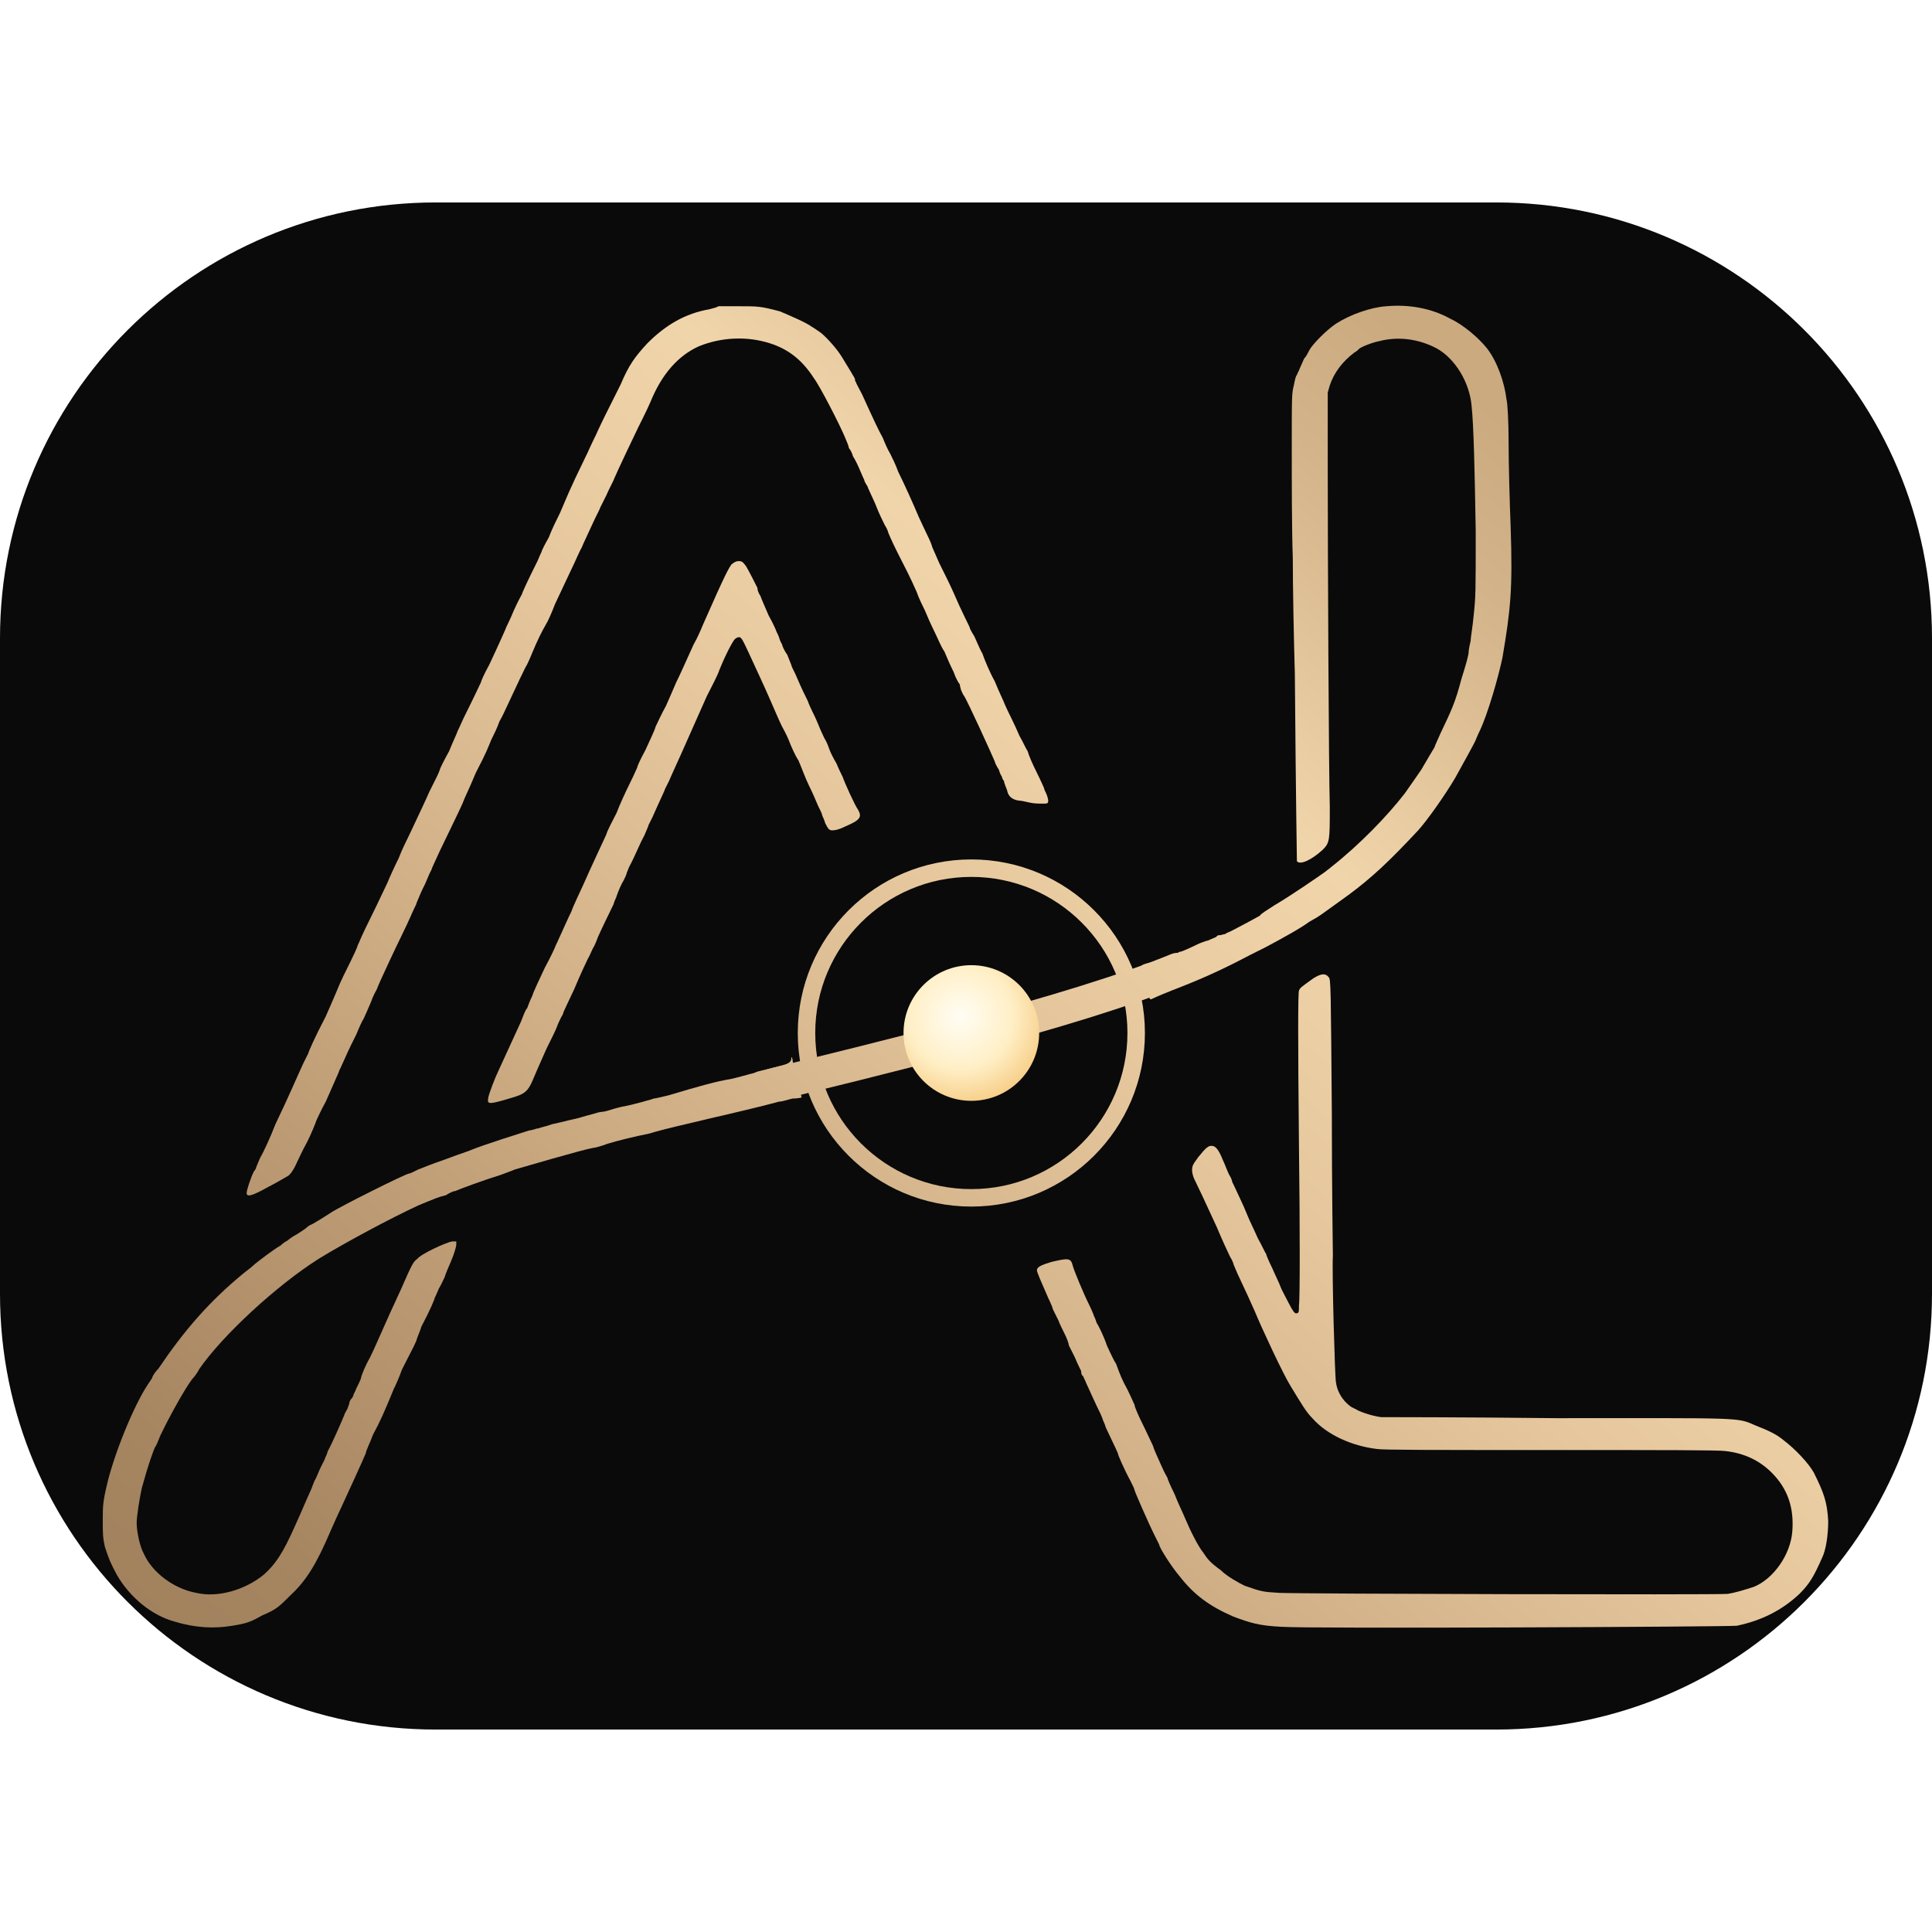
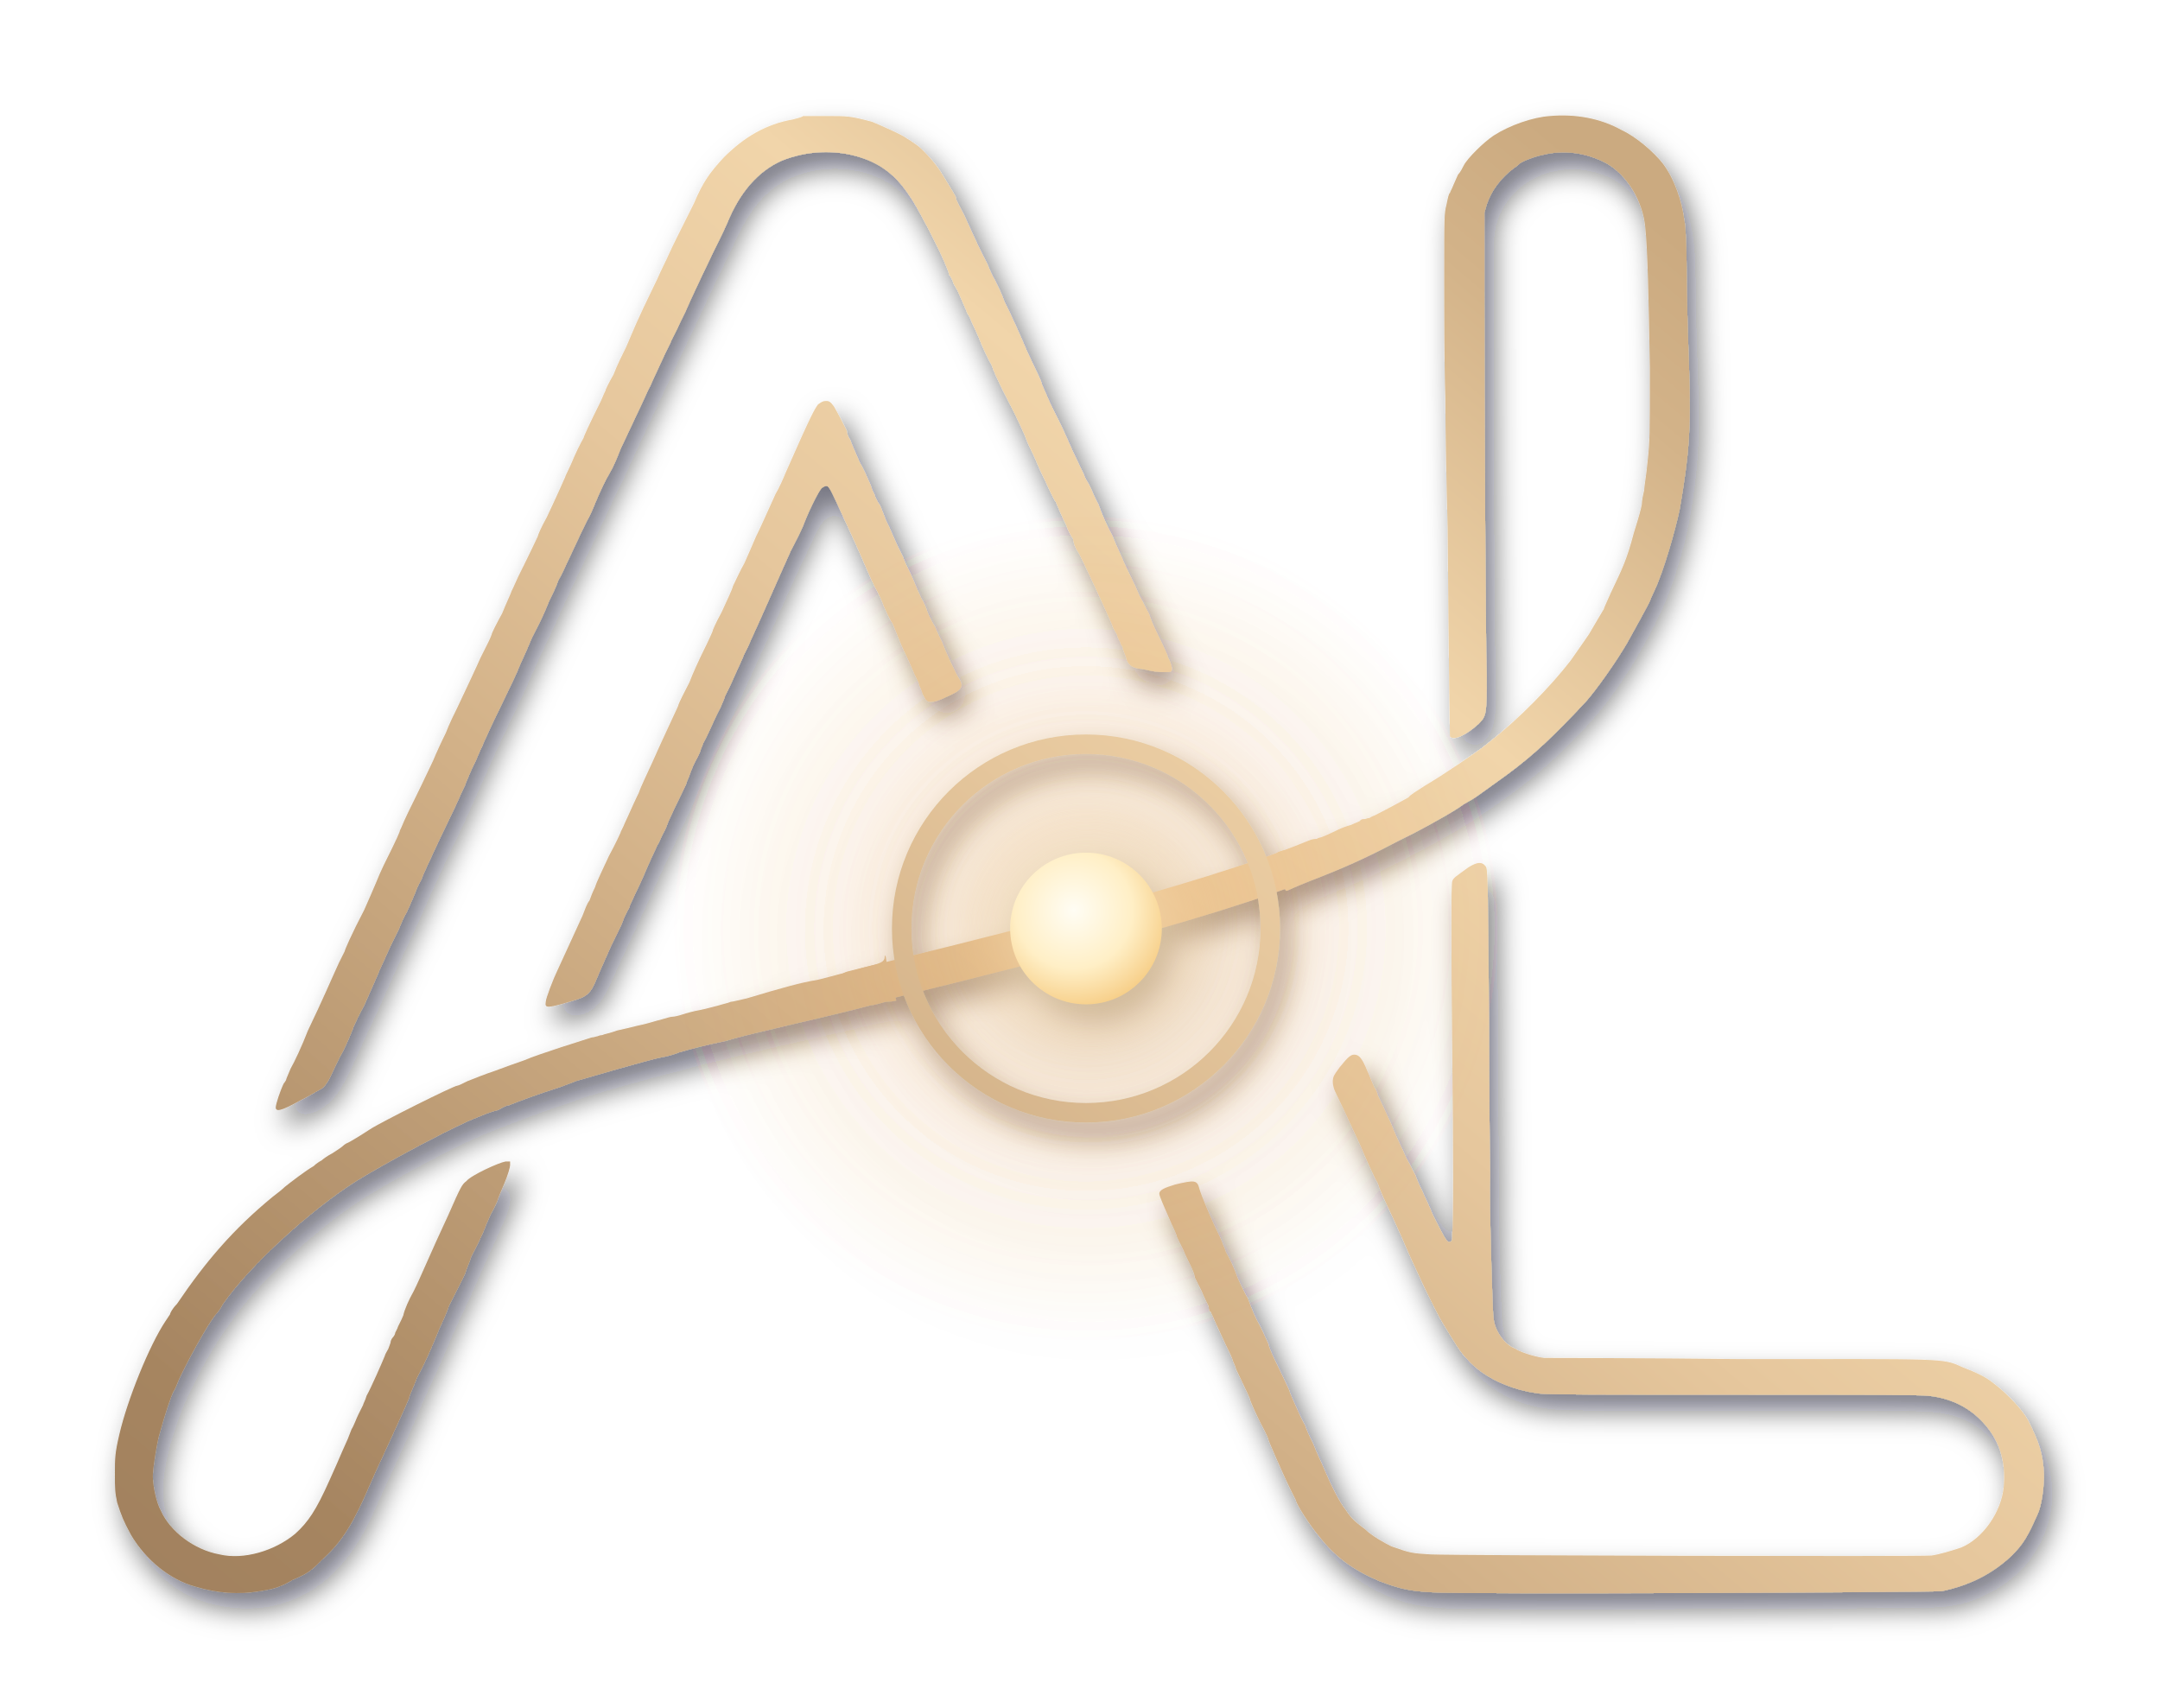
- <svg xmlns="http://www.w3.org/2000/svg" viewBox="458 246 940 743" width="64" height="64">
-   <rect x="458" y="246" width="940" height="743" rx="212" fill="#0a0a0a" />
+ <svg xmlns="http://www.w3.org/2000/svg" viewBox="458 246 940 743" width="940" height="743">
  <defs>
-     <linearGradient id="alcore-gold" gradientUnits="userSpaceOnUse" x1="520" y1="1306" x2="1267" y2="416">
+     <linearGradient id="gold" gradientUnits="userSpaceOnUse" x1="520" y1="1306" x2="1267" y2="416">
      <stop offset="0" stop-color="#957552" />
      <stop offset="0.06" stop-color="#987855" />
      <stop offset="0.19" stop-color="#9E7E5A" />
      <stop offset="0.31" stop-color="#A68561" />
      <stop offset="0.44" stop-color="#BC9B74" />
      <stop offset="0.56" stop-color="#D2B188" />
      <stop offset="0.69" stop-color="#E6C79D" />
      <stop offset="0.81" stop-color="#F1D5AA" />
      <stop offset="0.94" stop-color="#D3B389" />
      <stop offset="1" stop-color="#CBAA80" />
    </linearGradient>
-     <radialGradient id="alcore-glow" cx="0.5" cy="0.5" r="0.5">
+     <radialGradient id="glow" cx="0.5" cy="0.5" r="0.5">
      <stop offset="0" stop-color="#FFF3DC" stop-opacity="0.85" />
      <stop offset="0.13" stop-color="#FFE0AE" stop-opacity="0.45" />
      <stop offset="0.32" stop-color="#FFB964" stop-opacity="0.18" />
      <stop offset="0.6" stop-color="#FF9B33" stop-opacity="0.07" />
      <stop offset="1" stop-color="#FF9B33" stop-opacity="0" />
    </radialGradient>
-     <radialGradient id="alcore-core" cx="0.42" cy="0.38" r="0.7">
+     <radialGradient id="core" cx="0.42" cy="0.38" r="0.7">
      <stop offset="0" stop-color="#FFFDF4" />
      <stop offset="0.55" stop-color="#FFEFC6" />
      <stop offset="1" stop-color="#F5C87C" />
    </radialGradient>
+     <filter id="emboss" x="-12%" y="-12%" width="130%" height="130%">
+       <feDropShadow dx="4" dy="7" stdDeviation="6" flood-color="#05070C" flood-opacity="0.55" />
+     </filter>
  </defs>
-   <g id="monogram-mark">
-     <g id="monogram" fill="url(#alcore-gold)" fill-rule="evenodd">
+   <g id="monogram-mark" filter="url(#emboss)">
+     <g id="monogram" fill="url(#gold)" fill-rule="evenodd">
      <path id="mark-a-upper" d="M 807.5,296.5 c -0.5,0.5 -2.5,1 -4.5,1.5 c -11.5,2 -21,7.5 -30,16.5 c -6,6.5 -9,10.5 -13,20 c -1.5,3 -5,10 -7.5,15 c -2.5,5 -4.5,9.5 -4.5,9.5 c 0,0 -2,4 -4,8.5 c -10,20.5 -10,21.5 -13.5,29.5 c -1.5,3 -4,8 -5.5,12 c -2,3.5 -3.5,6.5 -3.5,7 c 0,0 -1,2 -2,4.5 c -5,10 -7.5,15.5 -7.5,16 c 0,0 -2,3.5 -4,8 c -2,5 -4,8.5 -4,9 c 0,0 -3.5,8 -8,17.5 c -2.5,4.5 -4,8 -4,8.5 c 0,0 -3.5,7.5 -8.5,17.5 c -1.5,3.5 -3,6.5 -3,6.5 c 0,0.5 -2,4.5 -4,9.5 c -2.5,4.5 -4.5,8.5 -4.5,9 c 0,0 -0.5,1.5 -1.5,3.5 c -1,2 -2.5,5 -3.5,7 c -1.5,3.5 -6,13 -10,21.5 c -1,2 -3.5,7 -5,11 c -2,4 -4.5,9.5 -5.5,12 c -8,17 -10.5,21.5 -12.5,26 c -1,2.5 -2,4.5 -2,4.5 c 0,0.5 -1,3 -7,15 c -1,2 -2.5,5.5 -3.5,8 c -1,2.5 -3.5,8 -5,11.5 c -5.5,10.5 -8.5,17.5 -8.5,18 c 0,0 -1,2 -2.5,5 c -3,6.5 -7,16 -13.5,29.5 c -2.5,6.5 -6,14 -7.5,16.5 c -1,2.5 -2,4.5 -2,5 c 0,0 -0.5,1 -1,1.5 c -1.5,3 -3.5,9 -3.5,10.5 c 0,2 2.5,1.5 10.5,-3 c 4,-2 8,-4.5 9,-5 c 1.5,-0.5 3.5,-3.5 5,-7 c 0.5,-1 2.5,-5.5 5,-10 c 2,-4 4,-9 4.5,-10.5 c 0.5,-1 2.5,-5.5 4.5,-9 c 5,-11.5 6.5,-14.5 6.5,-15 c 0,0 1.5,-3 3,-6.5 c 1.5,-3.5 4,-8.5 5.5,-11.5 c 1,-2.5 2.5,-6 3.5,-7.5 c 0.5,-1 2,-4.5 3.5,-8 c 1,-3 2.5,-5.5 3,-6.5 c 0,-0.5 3,-7 6.5,-14.5 c 3.5,-7.5 8,-16.5 9.5,-20 c 1.5,-3.5 3,-6.5 3,-6.5 c 0,-0.5 1,-2.5 2,-5 c 1,-2.5 2.5,-5 3,-6.5 c 0.5,-1 1,-2.5 1.5,-3.5 c 0.5,-1 1,-2 1,-2 c 0,-0.5 2,-4.5 4,-9 c 5.5,-11.5 9,-18.5 11,-23 c 1.5,-4 3,-6.5 6.5,-15 c 5.5,-10.5 6,-12.5 7.5,-16 c 1,-2 3,-6 4,-9 c 1.5,-2.5 3,-6 3.5,-7 c 1,-2 6,-13 9,-19 c 1,-1.5 2.5,-5 3.5,-7.5 c 2.5,-6 4.5,-10 6.5,-13.5 c 1,-1.5 3,-6 4.5,-10 c 4,-8.5 3.5,-7.5 8,-17 c 2,-4 4,-9 5,-10.5 c 0.5,-1.5 3,-6.5 5,-11 c 2,-4.5 4,-8 4,-8.5 c 0,0 1.5,-3 3,-6 c 1.5,-3.5 3.5,-7 4,-8.5 c 1,-2.5 10,-21.5 11.5,-24.5 c 1.5,-3 4.5,-9 6,-12.5 c 5.5,-13.5 13.5,-22.5 23.5,-27 c 11,-4.5 23.5,-5 34.5,-1.5 c 9.5,3 16,8.5 21.5,17 c 3,4 12.5,22.5 15,28.5 c 1,2.5 2,4.5 2,5.5 c 0.5,0.5 1.5,2 2,4 c 1,1.5 2.5,4.5 3.5,7 c 1,2.5 2,4.5 2,4.5 c 0,0.5 0.5,1.5 1.5,3 c 0.5,1.5 2.5,5.5 4,9 c 1.5,4 3.5,8 4.5,10 c 1,1.5 1.5,3 1.5,3 c 0,0.5 2,5 4.5,10 c 5,10 5.5,10.5 9.5,19.5 c 1,3 3,7 4,9 c 1,2.5 3,7 4.5,10 c 1.5,3 3.5,8 5,10 c 1,2.5 3,7 4.5,10 c 1,3 2.5,5.5 3,6 c 0,1 0.5,2 0.5,2.5 c 0.5,1 1,2.5 1.5,3 c 1.5,2 14,29.5 15,32 c 0,0.5 1,2.5 2,4 c 0.5,2 1.5,3.5 1.5,3.5 c 0,0.5 0.5,1.5 1,2 c 0,1 1,3 1.5,4.5 c 0.5,3 2.5,4.5 5.5,5 c 1,0 3.5,0.5 5.5,1 c 2,0.5 5,0.5 6.5,0.5 c 2,0 2.5,0 2.5,-1.5 c 0,-0.5 -0.5,-2.5 -1,-3.5 c -0.5,-1 -1,-2 -1,-2.5 c 0,0 -1.5,-3.5 -3.5,-7.5 c -2,-4 -4,-8.5 -4.5,-10.5 c -1,-1.5 -2.5,-5 -4,-7.5 c -2.5,-6 -5.5,-11.5 -7,-15 c -0.5,-1.5 -3,-6.5 -5,-11.5 c -2.5,-4.5 -5,-10.5 -6,-13.5 c -1.5,-2.5 -3,-6.5 -4,-8.5 c -1,-1.5 -2,-3.5 -2,-3.5 c 0,-0.5 -1,-2.5 -2.5,-5.5 c -1.5,-3 -4,-8.5 -5.5,-12 c -1.5,-3.5 -5,-10.5 -7,-14.5 c -2,-4.5 -3.5,-8 -3.5,-8 c 0,-0.5 -1,-3 -2.5,-6 c -1.5,-3 -3,-6.5 -4,-8.5 c -2.5,-6 -7,-16 -10,-22 c -1,-3 -3,-7 -4,-9 c -1,-1.5 -2.5,-5 -3.5,-7.5 c -2,-3.5 -5,-10 -10,-21 c -1.5,-3 -3,-5.5 -3,-6 c -0.5,-0.5 -0.5,-1 -0.5,-1.5 c 0,-0.5 -3.5,-6 -6.5,-11 c -2.5,-4 -7,-9 -10,-11.5 c -1.5,-1 -3.5,-2.5 -4.5,-3 c -2.5,-2 -12,-6 -15.5,-7.5 c -9.5,-2.5 -10.5,-2.5 -20,-2.5 c -5.5,0 -10,0 -10,0 z" />
      <path id="mark-a-bar" d="M 814,422 c -1.5,2 -3,4.5 -14,29.5 c -1,2.5 -3,7 -4.5,9.5 c -5,11 -6.5,14.5 -8.5,18.5 c -1,2.5 -3.5,8 -5,11.5 c -2,3.5 -4,8 -5,10 c -0.5,2 -3,7 -5,11.5 c -2.5,4.5 -4,8 -4,8.5 c 0,0 -1.5,3.5 -3.5,7.5 c -2,4 -5,10.5 -6.5,14.5 c -2,4 -4.5,8.5 -5,10.5 c -2.5,5.5 -7.5,16 -11,24 c -2,4.5 -5,10.5 -6,13.5 c -1.5,3 -3,6.5 -3.5,7.5 c -0.5,1 -1.5,3.5 -2.5,5.5 c -1,2.5 -2,4 -2,4.5 c 0,0 -2,4.5 -5,10 c -2.5,5.5 -5.5,11.5 -6,13.5 c -1,2 -2,4.5 -2.5,6 c -1,1 -2,4 -3,6.5 c -3,6.5 -10.5,23 -11,24 c -1.5,3 -5,12 -5,13.5 c -0.5,3 0.5,3 13.5,-1 c 4.5,-1.5 6,-3 8,-7.5 c 1.5,-3.5 2.5,-6 7,-16 c 2,-4 4.5,-9 5,-10.5 c 0.5,-1.5 1.5,-3.5 2,-4.5 c 0.5,-1 1,-1.5 1,-2 c 0,-0.5 2.5,-5.5 5.5,-12 c 2.5,-6 5.5,-12.5 6.5,-14.5 c 1,-1.5 2,-4.5 3,-6 c 1,-2 1.5,-3.5 1.5,-3.5 c 0,-0.5 6,-13 8,-17 c 0.5,-2 1.5,-3.5 1.5,-4 c 0,0 1,-3 2.5,-6 c 1.5,-2.5 2.5,-5 2.5,-5.5 c 0,0 0.5,-1 1,-2.5 c 3,-5.5 5,-11 7.5,-15.5 c 1,-2.5 2,-4.5 2,-5 c 0,0 1,-2 2,-4 c 3.5,-8 6,-13 6,-13.5 c 0,0 1,-2 2,-4 c 1,-2.5 5,-11 8.5,-19 c 3.5,-8 8,-18 10,-22.5 c 2,-4 5,-9.5 6,-12.5 c 3,-7.5 6.5,-14 7.5,-15 c 0.5,-0.5 1.5,-1 2,-1 c 1,0 1.5,0.5 4.5,7 c 5.5,12 7,15 10.5,23 c 2,4.5 4.5,10.5 6,13.5 c 2,3.5 3.5,7 4,8.5 c 0.5,1 2,5 4,8 c 1.5,3.5 3.5,9 5,12 c 1.5,3 3.5,7.5 4.5,10 c 1,2 2,4 2,4.5 c 0,0.5 1,2 1.5,4 c 1.5,3 2,3.5 3.5,3.5 c 1.5,0 3.5,-0.5 6.5,-2 c 7,-3 8,-4.5 6,-8 c -1.5,-2 -6.5,-13 -7.5,-16 c -0.5,-1 -2,-4 -3,-6.5 c -1.5,-2.5 -3,-5.5 -3.5,-7 c -0.5,-1.5 -1.5,-4 -2.5,-5.5 c -1,-2 -2.5,-5.5 -3.5,-8 c -1,-2.5 -3.5,-7 -4.5,-10 c -3.5,-7 -4,-8.5 -6,-13 c -1,-2 -2,-4 -2,-4.5 c 0,0 -1,-2.5 -2,-5 c -1.5,-2 -2.5,-4.5 -2.5,-5 c 0,0 -1,-1.5 -1.5,-3.5 c -0.5,-1.5 -1.5,-3 -1.5,-3.5 c 0,0 -1.5,-3.5 -3.5,-7 c -1.5,-3.5 -3.5,-8 -4,-9.5 c -1,-1.5 -1.5,-3 -1.5,-4 c -1,-2 -4,-8 -5.5,-10.5 c -1.5,-2 -2,-2.5 -3.5,-2.5 c -1.5,0 -2,0.5 -3.5,1.5 z" />
      <path id="mark-a-lower" d="M 843,662.5 c 0,1.5 -1,2.5 -5,3.5 c -2,0.5 -6,1.5 -9,2.5 c -8,2 -13,3.5 -15.5,4 c -6.5,1 -15.5,3.5 -30.5,8 c -2.5,0.5 -6,1.5 -7,1.5 c -1,0.5 -3.5,1 -5,1.5 c -2,0.5 -5.5,1.5 -8,2 c -3,0.5 -6.5,1.5 -8,2 c -1.5,0.5 -3.5,1 -4.5,1 c -0.5,0 -2.5,0.5 -4,1 c -4,1 -6.5,2 -11.5,3 c -2,0.5 -6,1.5 -8.5,2 c -2.5,1 -5.5,1.5 -6.5,2 c -1,0 -2,0.5 -2,0.5 c -0.5,0 -1.5,0.5 -2.5,0.5 c -3,1 -22.5,7 -29.5,10 c -3,1 -8.5,3 -12.5,4.5 c -4.5,1.5 -9.5,3.5 -12,4.5 c -2,1 -4,2 -4.5,2 c -1.5,0 -33.5,16 -38,19 c -3,2 -9.5,6 -10,6 c 0,0 -1,0.5 -1.5,1 c -1,1 -3.5,2.5 -5,3.5 c -2,1 -4,2.5 -4.5,3 c -1,0.5 -2.5,1.5 -3.5,2.5 c -3.5,2 -10,7 -12.5,9 c -1,1 -3.5,3 -5.5,4.5 c -17,14 -29,28 -41.5,46.5 c -2,2 -3,4 -3,4.5 c 0,0 -1,1.5 -2,3 c -7,10.5 -16.5,34 -20,49 c -2,8.5 -2,10.5 -2,17.5 c 0,6 0,8 1,12.5 c 2,6 2.5,7.5 6,14 c 6.5,11 17,19.5 28,22.5 c 10,3 19,3.5 28,2 c 6,-1 8.5,-1.5 14.5,-5 c 7,-3 8,-4 14,-10 c 7.5,-7 12.5,-15 19.5,-31.5 c 2,-4.5 4,-9 5,-11 c 3.5,-7.5 11,-24 12,-26.5 c 0,-1 2,-5 3.5,-9 c 3.5,-6.5 5.5,-11 10,-22 c 1,-2 3,-6.5 4,-9.5 c 4,-8 5.5,-10.5 7,-14 c 0.5,-2 2,-5 2.5,-7 c 4.5,-8.5 6.5,-13.5 6.5,-14 c 0,0 1,-2 2,-4.5 c 1.5,-2.5 2.5,-5 3,-6 c 0,-0.5 1.5,-4 3,-7.5 c 1.5,-3.5 2.5,-7 2.5,-8 l 0,-1.5 l -2,0 c -3,0.5 -15,6 -17,8.5 c -2,1.5 -2.5,2.5 -8,15 c -7.5,16 -12,27 -15,33 c -2,3.5 -4,8 -4.5,10.5 c -1,2.5 -2.5,5 -2.5,5.5 c -0.5,1 -1,2 -1,2 c 0,0.5 -0.5,1.5 -1,2 c -0.5,0.5 -1,1.5 -1,2 c 0,0.5 -0.5,1.5 -1,3 c -0.5,1 -1.5,2.5 -1.5,3 c -1,2.5 -6,14 -8,17.5 c -0.5,2 -1.5,3.5 -1.5,4 c 0,0 -1,2 -2,4 c -1,2 -2,5 -3,6.5 c -1.5,4 -1.5,4 -4,9.5 c -1,2.5 -3.5,8 -5.5,12.5 c -6,13.5 -9.5,18.5 -15,23.5 c -9,7.5 -22.5,11.5 -33,9 c -11,-2 -21.5,-10 -25.5,-19 c -2,-3.5 -3.5,-11 -3.5,-15 c 0,-3.5 1.5,-12.5 2.5,-17 c 3,-11 5.5,-18 6.5,-20 c 0.5,-0.5 1.5,-3 2.5,-5.5 c 4,-8.5 12,-23 15.5,-27.5 c 1,-1 2.5,-3 3.5,-5 c 11.5,-16.5 37.5,-40.5 58,-53.5 c 13,-8 35.5,-20 48.5,-26 c 8.5,-3.5 9.5,-4 13.5,-5 c 1.5,-1 3.5,-2 4.5,-2 c 3.5,-1.5 13,-5 22.5,-8 c 2.5,-1 5.5,-2 6.5,-2.5 c 3.5,-1 32.5,-9.5 38,-10.5 c 1,0 4.5,-1 7,-2 c 5,-1.5 13,-3.5 20.5,-5 c 3,-1 11,-3 17.5,-4.5 c 6.5,-1.5 14.5,-3.5 17,-4 c 4,-1 19.5,-4.5 28.5,-7 c 1.5,0 4.5,-1 6.5,-1.5 c 2.5,0 4.5,-0.5 4.5,-0.5 c 0,-0.5 -0.5,-2 -1,-4 c -1.5,-3.5 -3,-11 -3.5,-15 c -0.5,-1 -0.5,-1 -0.5,0 z" />
      <path id="mark-l-upper" d="M 1132.5,296.5 c -7.5,0.5 -17.5,4 -24.5,8.5 c -4.5,3 -11.5,10 -13,13 c -0.5,1 -1.5,3 -2.5,4 c -0.5,1 -1.5,3.5 -2,4.5 c -0.5,1.5 -1.5,3 -1.5,3.5 c -0.5,0 -1,2.5 -1.5,5 c -1,4 -1,4.5 -1,31.5 c 0,15 0,38.5 0.5,52.5 c 0,14 0.5,39.5 1,56.5 c 0.5,62.5 1,90.5 1,91 c 1.5,2 7,-0.5 12.5,-5.5 c 3.5,-3.5 3.5,-4.5 3.5,-21 c -0.5,-17 -1,-120 -1,-166 l 0,-35.5 l 1,-3.5 c 2,-6 6,-11.5 12,-16 c 1,-0.5 2,-1.5 2,-1.5 c 0.5,-1 7,-3.5 10,-4 c 9.5,-2.5 19.5,-1 28,3.5 c 9,5 16,16.5 17,28 c 1,9.5 1.5,30.5 2,61 c 0,30 0,31.5 -1,41 c -0.5,5.5 -1.5,11 -1.5,12.5 c -0.5,2 -1,4.5 -1,6 c -0.5,2.5 -1,4.5 -3.5,12.5 c -3,11.5 -5,15.5 -10,26 c -1.5,3.5 -3,6.5 -3,7 c 0,0 -4.5,7.5 -6.5,11 c -2,3 -3.5,5 -8,11.5 c -8.5,11 -22,25 -36,36 c -0.5,0.5 -2,1.5 -2.5,2 c -3.5,2.5 -16.5,11.5 -25,16.5 c -3,2 -6.5,4 -7,5 c -3.5,2 -12,6.5 -14,7.5 c -1,0.5 -2.5,1 -3,1.5 c -1,0 -1.5,0.5 -2.5,0.5 c -0.5,0 -1,0 -1.5,0.5 c 0,0.5 -2,1 -4,2 c -2,0.5 -4.5,1.5 -5.5,2 c -3,1.5 -7.5,3.5 -8,3.5 c -0.5,0 -1.5,0.5 -2,1 c -1,0.5 -10,4 -13.5,4.5 c -4,1 -4.5,1 -3,5.5 c 1.5,3.5 2,6.5 3,11 c 0.5,1 0.5,1.5 1.5,1 c 2,-1 8,-3.5 14.5,-6 c 14,-5.5 24,-10.5 33.5,-15.5 c 2,-1 5,-2.5 7,-3.5 c 8.5,-4.5 17.5,-9.5 21.5,-12.5 c 1,-0.5 2.5,-1.5 3.5,-2 c 2.5,-1.5 5,-3.5 15.5,-11 c 11.5,-8.5 20,-16.5 34,-31.5 c 4.5,-5 13,-17 18,-25.5 c 2.5,-4.5 10,-18 10,-18.5 c 0,0 1,-2.5 2,-4.5 c 4,-8.5 9,-26 11,-35.5 c 4,-23.5 5,-33.5 4,-63.5 c -0.5,-12.5 -1,-31 -1,-41 c 0,-10 -0.5,-19.5 -1,-21 c -1,-8.5 -4.5,-18.5 -9.5,-25 c -4,-5 -11.5,-11.5 -18,-14.5 c -9,-5 -20,-7 -31,-6 z" />
      <path id="mark-l-lower" d="M 1097,623.5 c -5.5,4 -6.5,4.5 -7,6 c -0.5,1.5 -0.5,24.5 0,75.5 c 0.5,40 0.5,75 0,77.5 c 0,3.5 0,4 -1.5,4 c -0.5,0 -1.5,-1 -3.5,-5 c -1.5,-3 -3.5,-6.5 -4,-8 c -0.5,-1.5 -2.5,-5.5 -4,-9 c -1.5,-3 -3,-6.5 -3,-7 c -0.5,-0.5 -2,-4 -4,-7.5 c -1.5,-3.5 -4,-8.5 -5,-11 c -1,-2.5 -2.5,-6 -3.5,-8 c -2.5,-5.5 -4,-8.5 -4,-8.5 c 0,-0.5 -0.5,-2 -1.5,-3.5 c -1,-2 -2,-5 -3,-7 c -2,-5 -3.5,-7 -5.5,-7 c -1.5,0 -2.5,0.5 -6.5,5.5 c -2.5,3.5 -3,4 -3,6.5 c 0,1 0.5,3 1,4 c 1.5,3 5.5,11.5 11,23.5 c 2.5,6 5.5,12.5 6.5,14.5 c 1,1.5 1.5,3 1.5,3 c 0,0.5 1,2.5 2,5 c 4.5,9.5 6.5,14 8.5,18.5 c 3.5,8.5 14,31 17.5,36.5 c 5.5,9 7.5,12.5 10.5,15.5 c 7,8 19,13.5 31.5,15 c 3,0.5 28,0.5 84.5,0.5 c 55,0 81.5,0 85,0.5 c 9,1 16.5,4.5 22.5,10.5 c 8,8 11,17.5 10,29 c -1,11 -9,22.5 -18.5,26.5 c -4.5,1.5 -9.5,3 -13,3.5 c -6,0.5 -207.5,0 -218,-0.5 c -8,-0.5 -8.5,-0.5 -17,-3.5 c -3,-1.5 -8.5,-4.5 -11.5,-7.5 c -5.5,-4 -6.5,-5.5 -8.5,-8.5 c -2.5,-3 -6.5,-11 -9,-17 c -1,-2.5 -3.5,-7.5 -5,-11.5 c -2,-4 -3.5,-7.5 -3.5,-8 c 0,0 -1.5,-2.5 -3,-6 c -1.5,-3.5 -3.5,-7.5 -4,-9.5 c -1,-2 -3,-6.5 -5,-10.5 c -2,-4 -4,-8.5 -4,-9.5 c -0.5,-1 -2,-4.5 -3.5,-7.5 c -2.5,-4.5 -3.5,-7 -5.5,-12.5 c -0.5,-0.5 -2.5,-4.5 -4.5,-9 c -1.5,-4.5 -4,-9.5 -5,-11 c -0.5,-2 -1.5,-3.5 -1.5,-4 c 0,0 -1,-2.5 -2,-4.5 c -3,-6 -7.5,-17 -8,-19 c -1,-4 -2,-4 -10.5,-2 c -5,1.5 -7,2.5 -7,4 c 0,1 2,5.5 5.5,13.5 c 1,2 2,4.5 2,4.5 c 0,0.5 0.5,1.5 1,2.5 c 0.5,1 1.5,3 2,4 c 0.5,1.5 2,4.5 3,6.5 c 1,2 2,4.5 2,5.5 c 0.5,1 2,4 3,6 c 1,2.5 2.5,5.5 3,6.5 c 0,1.5 0.5,2.5 1,2.5 c 0,0.5 1,2 1.5,3.5 c 1,2 4,9 7,15 c 0.5,1 1,2.5 1,2.5 c 0,0.5 1,2 1.5,4 c 4,8.5 6,12.5 6,13 c 0,0.5 3,7.5 6,13 c 1,2 2,4 2,4.5 c 0,0.5 6.5,15.5 10,22.5 c 1,2 2,4 2,4 c 0,1.5 6.5,11.5 10,15.5 c 7,9 14.5,14.5 26,19.5 c 8,3 12.5,4.5 23.5,5 c 13,1 216.5,0 221.5,-0.5 c 12,-2.5 22,-7.5 30.5,-15.5 c 5,-5 7,-8.5 11,-17.5 c 2,-4 3,-11.5 3,-18 c -0.5,-9 -2,-13.5 -7,-23.5 c -2.5,-4.5 -9,-11.5 -15,-16 c -3,-2.5 -7,-4.5 -13.5,-7 c -9,-4 -6,-3.5 -97,-3.5 c -45,-0.5 -83.5,-0.5 -85,-0.5 c -4.5,-0.5 -11.5,-3 -12.5,-4 c -0.5,0 -1,-0.5 -1,-0.5 c -0.5,0 -2,-1 -3.5,-2.5 c -2.5,-2.5 -4.5,-6 -5,-10 c -0.5,-1.5 -2,-54 -1.5,-61.5 c 0,-1.5 -0.5,-32.5 -0.5,-69 c -0.5,-62 -0.5,-65.5 -1.5,-66.5 c -1.5,-2 -3.5,-2 -7.5,0.5 z" />
    </g>
    <g id="node">
-       <path id="node-link" d="M829 676.5 C882.4 663.3 980.1 640.1 1030.9 619.1" fill="none" stroke="url(#alcore-gold)" stroke-width="16" stroke-linecap="round" />
-       <circle id="node-ring" cx="930.6" cy="650.1" r="80.2" fill="none" stroke="url(#alcore-gold)" stroke-width="8.5" />
-       <circle id="node-core" cx="930.6" cy="650.1" r="33.0" fill="url(#alcore-core)" />
+       <path id="node-link" d="M829 676.5 C882.4 663.3 980.1 640.1 1030.9 619.1" fill="none" stroke="url(#gold)" stroke-width="16" stroke-linecap="round" />
+       <circle id="node-glow" cx="930.6" cy="650.1" r="180" fill="url(#glow)" />
+       <circle id="node-ring" cx="930.6" cy="650.1" r="80.2" fill="none" stroke="url(#gold)" stroke-width="8.5" />
+       <circle id="node-core" cx="930.6" cy="650.1" r="33.0" fill="url(#core)" />
    </g>
  </g>
</svg>
